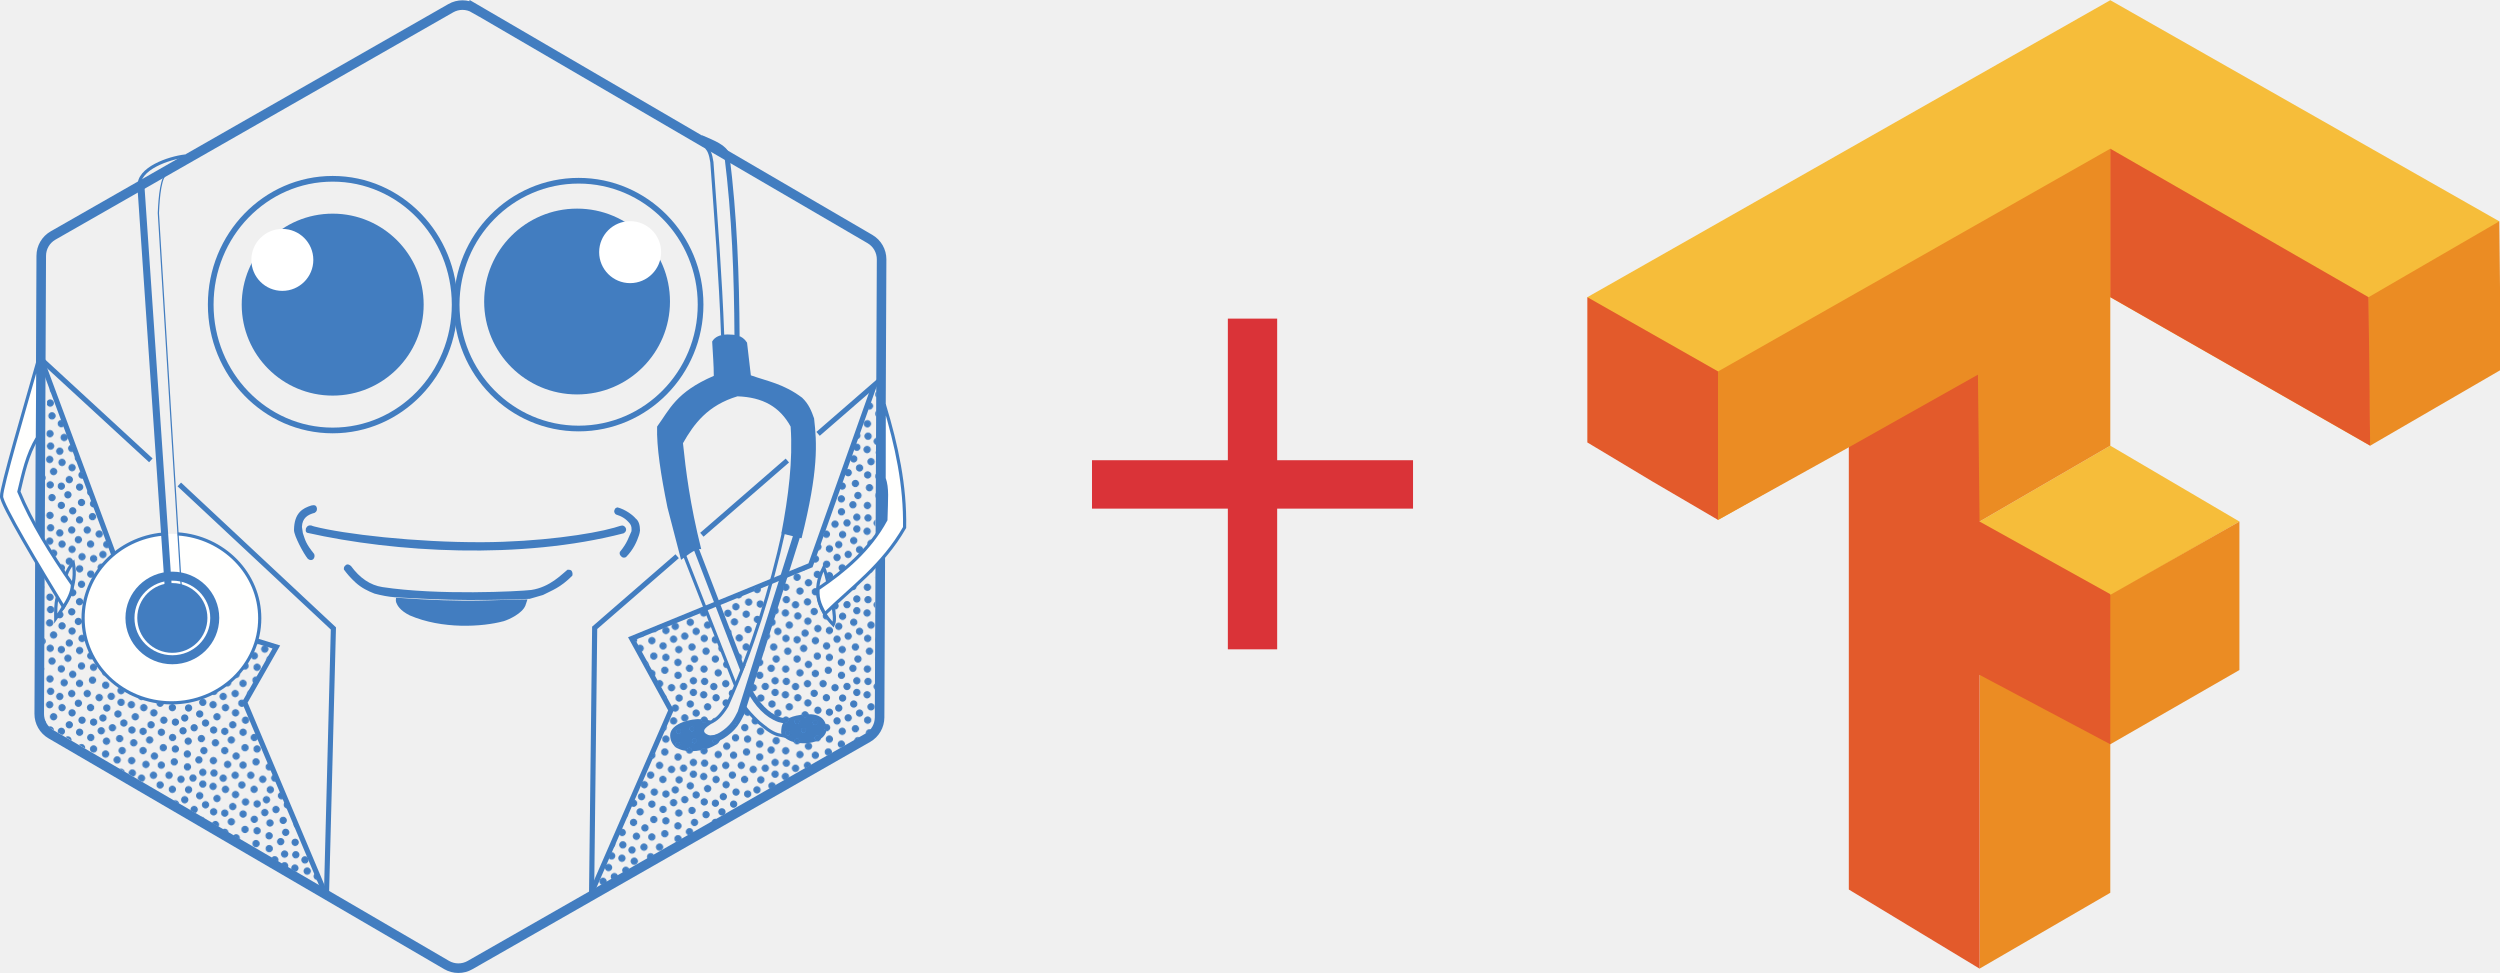
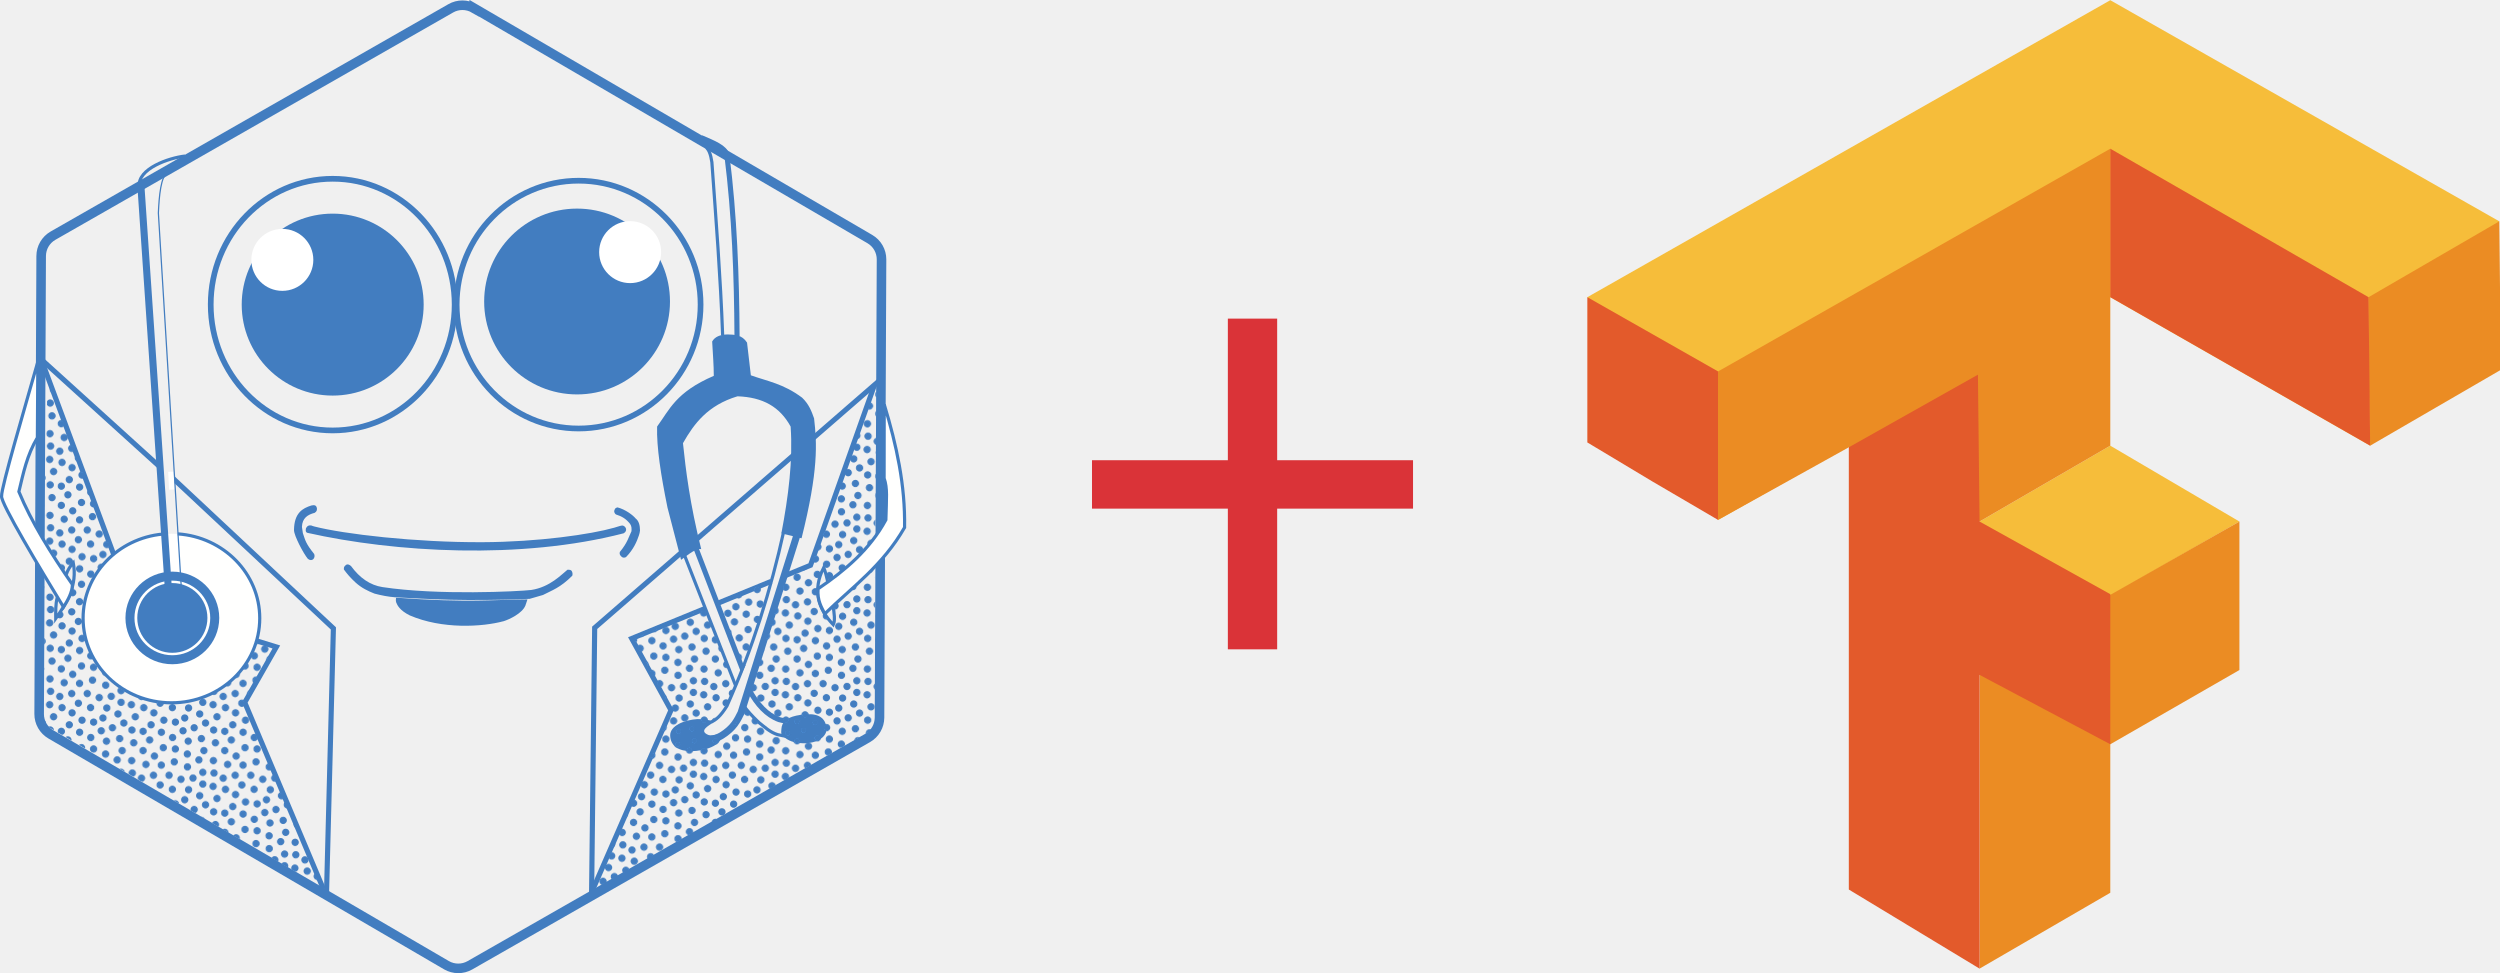
<svg xmlns="http://www.w3.org/2000/svg" xmlns:xlink="http://www.w3.org/1999/xlink" version="1.1" viewBox="0 0 129.1 50.24">
  <defs>
-     <pattern id="a" xlink:href="#e" patternTransform="matrix(.4221 0 0 .4221 -27.93 51.15)" />
-     <pattern id="e" width="10" height="10" patternTransform="translate(0) scale(10)" patternUnits="userSpaceOnUse">
+     <pattern id="a" xlink:href="#d" patternTransform="matrix(.4221 0 0 .4221 -27.93 51.15)" />
+     <pattern id="d" width="10" height="10" patternTransform="translate(0) scale(10)" patternUnits="userSpaceOnUse">
      <circle cx="2.567" cy=".81" r=".45" fill="#427dc0" />
      <circle cx="3.048" cy="2.33" r=".45" fill="#427dc0" />
      <circle cx="4.418" cy="2.415" r=".45" fill="#427dc0" />
      <circle cx="1.844" cy="3.029" r=".45" fill="#427dc0" />
      <circle cx="6.08" cy="1.363" r=".45" fill="#427dc0" />
      <circle cx="5.819" cy="4.413" r=".45" fill="#427dc0" />
      <circle cx="4.305" cy="4.048" r=".45" fill="#427dc0" />
      <circle cx="5.541" cy="3.045" r=".45" fill="#427dc0" />
      <circle cx="4.785" cy="5.527" r=".45" fill="#427dc0" />
      <circle cx="2.667" cy="5.184" r=".45" fill="#427dc0" />
      <circle cx="7.965" cy="1.448" r=".45" fill="#427dc0" />
      <circle cx="7.047" cy="5.049" r=".45" fill="#427dc0" />
      <circle cx="4.34" cy=".895" r=".45" fill="#427dc0" />
      <circle cx="7.125" cy=".34" r=".45" fill="#427dc0" />
      <circle cx="7.125" cy="10.34" r=".45" fill="#427dc0" />
      <circle cx="9.55" cy="1.049" r=".45" fill="#427dc0" />
      <circle cx="7.006" cy="2.689" r=".45" fill="#427dc0" />
      <circle cx="8.909" cy="2.689" r=".45" fill="#427dc0" />
      <circle cx="9.315" cy="4.407" r=".45" fill="#427dc0" />
      <circle cx="7.82" cy="3.87" r=".45" fill="#427dc0" />
      <circle cx="8.27" cy="5.948" r=".45" fill="#427dc0" />
      <circle cx="7.973" cy="7.428" r=".45" fill="#427dc0" />
      <circle cx="9.342" cy="8.072" r=".45" fill="#427dc0" />
      <circle cx="8.206" cy="9.315" r=".45" fill="#427dc0" />
      <circle cx="9.682" cy="9.475" r=".45" fill="#427dc0" />
      <circle cx="-.318" cy="9.475" r=".45" fill="#427dc0" />
      <circle cx="9.688" cy="6.186" r=".45" fill="#427dc0" />
      <circle cx="-.312" cy="6.186" r=".45" fill="#427dc0" />
      <circle cx="3.379" cy="6.296" r=".45" fill="#427dc0" />
      <circle cx="2.871" cy="8.204" r=".45" fill="#427dc0" />
      <circle cx="4.59" cy="8.719" r=".45" fill="#427dc0" />
      <circle cx="3.181" cy="9.671" r=".45" fill="#427dc0" />
      <circle cx="3.181" cy="-.329" r=".45" fill="#427dc0" />
      <circle cx="5.734" cy="7.315" r=".45" fill="#427dc0" />
      <circle cx="6.707" cy="6.513" r=".45" fill="#427dc0" />
      <circle cx="5.73" cy="9.67" r=".45" fill="#427dc0" />
      <circle cx="5.73" cy="-.33" r=".45" fill="#427dc0" />
      <circle cx="6.535" cy="8.373" r=".45" fill="#427dc0" />
      <circle cx="4.37" cy="7.154" r=".45" fill="#427dc0" />
      <circle cx=".622" cy="7.25" r=".45" fill="#427dc0" />
      <circle cx=".831" cy="5.679" r=".45" fill="#427dc0" />
      <circle cx="1.257" cy="8.519" r=".45" fill="#427dc0" />
      <circle cx="1.989" cy="6.877" r=".45" fill="#427dc0" />
      <circle cx=".374" cy="3.181" r=".45" fill="#427dc0" />
      <circle cx="10.37" cy="3.181" r=".45" fill="#427dc0" />
      <circle cx="1.166" cy="1.664" r=".45" fill="#427dc0" />
      <circle cx="1.151" cy=".093" r=".45" fill="#427dc0" />
      <circle cx="1.151" cy="10.09" r=".45" fill="#427dc0" />
      <circle cx="1.302" cy="4.451" r=".45" fill="#427dc0" />
      <circle cx="3.047" cy="3.763" r=".45" fill="#427dc0" />
    </pattern>
-     <pattern id="f" patternTransform="matrix(.4221 0 0 .4221 -11.04 54.86)" xlink:href="#a" />
-     <pattern id="g" patternTransform="matrix(.4221 0 0 .4221 -6.171 40.83)" xlink:href="#a" />
+     <pattern id="c" patternTransform="matrix(.4221 0 0 .4221 -11.04 54.86)" xlink:href="#a" />
+     <pattern id="b" patternTransform="matrix(.4221 0 0 .4221 -6.171 40.83)" xlink:href="#a" />
  </defs>
  <g transform="matrix(.1667 0 0 .1667 81.97 -50)">
    <g transform="matrix(.5 0 0 .5 0 300)">
      <path d="m243 323 81-47 80 47-80 46-81-45z" fill="#f6bd3a" />
      <path d="m0 184 324-184 241 137-80 139-161-92-243 138z" fill="#f6bd3a" />
      <path d="m243 507v-92l80-46 81-46v92l-80 46v92l-81 47zm0-184-81-46-81 45v-92l243-138v184zm241-93v-46l81-47 1 92-81 47z" fill="#eb8c23" />
      <path d="m162 551v-274l80-45 1 91 81 45v93l-81-43v182zm-122-253-40-24v-90l81 46v92zm284-114v-92l160 92 1 92z" fill="#e35a2b" />
    </g>
  </g>
  <text x="54.625" y="37.453" fill="#da3338" font-family="sans-serif" font-size="35.28px" letter-spacing="0px" stroke-width=".265px" word-spacing="0px" style="line-height:125%" xml:space="preserve">
    <tspan x="54.625" y="37.453" fill="#da3338" stroke-width=".265px">+</tspan>
  </text>
-   <g transform="translate(45.56 -8.029)">
-     <path transform="matrix(.2646 0 0 .2646 .3512 .3528)" d="m-80.95 30.62 77.22 45.04c1.414.825 2.281 2.342 2.274 3.979l-.393 89.4c-.007 1.637-.887 3.146-2.309 3.959l-77.62 44.36c-1.421.812-3.168.805-4.583-.02l-77.22-45.04c-1.414-.825-2.281-2.342-2.274-3.979l.154-35 .239-54.39c.007-1.637.887-3.146 2.309-3.959l77.62-44.36c1.421-.812 3.168-.805 4.583.02z" fill="none" stroke="#427dc0" stroke-width="1.867" />
-     <ellipse cx="-28.38" cy="23.76" rx="6.298" ry="6.498" fill="none" stroke="#427dc0" stroke-width=".294" />
-     <circle cx="-28.38" cy="23.76" r="4.698" fill="#427dc0" />
-     <ellipse cx="-15.68" cy="23.76" rx="6.298" ry="6.398" fill="none" stroke="#427dc0" stroke-width=".294" />
-     <circle cx="-15.76" cy="23.6" r="4.798" fill="#427dc0" />
-     <path d="m-43.43 26.59 5.66 5.212m1.469 1.244 7.957 7.436-.358 13.81" fill="none" stroke="#427dc0" stroke-width=".265px" />
-     <path d="m-15.01 54.14.159-13.69 4.259-3.698m1.276-1.108 4.415-3.833m1.586-1.377 3.272-2.841" fill="none" stroke="#427dc0" stroke-width=".265px" />
-     <circle cx="-30.98" cy="21.45" r="1.6" fill="#fff" />
-     <circle cx="-13.02" cy="21.05" r="1.6" fill="#fff" />
-     <g fill="#427dc0">
-       <path d="m-29.76 35.31c-.038.173.011.207.065.233 4.51 1.016 11.04 1.402 16.34.026.234-.133.108-.377-.06-.403-.11.008-.151.034-.429.114-1.201.343-3.918.736-6.803.748-3.46.015-7.156-.419-8.684-.812-.066-.017-.115-.033-.144-.049-.113-.026-.213.002-.289.144z" color="#000000" style="-inkscape-stroke:none" />
-       <path d="m-29.66 36.89c-.22-.259-.722-1.2-.718-1.492.01-.887.449-1.126.901-1.267.118-.017.242-.048.283.141.002.08.009.16-.114.239-.359.093-.644.266-.66.728l.048.322c.134.393.147.531.584 1.076.081.202-.101.426-.324.253z" />
-       <path d="m-13.55 36.53c.401-.481.469-.808.6-1.07.01-.164.004-.26-.072-.376-.208-.265-.427-.394-.731-.488-.061-.036-.12-.155-.075-.224.021-.103.09-.123.154-.142.413.105.815.416.933.567.183.141.226.371.231.625-.019.12-.018.138-.056.253-.102.308-.279.73-.67 1.126-.12.051-.179.027-.249-.045-.095-.088-.081-.161-.065-.226z" />
-       <path d="m-27.8 37.44c.153.211.338.429.597.667.305.279.641.443.985.577.355.093.71.163 1.065.189 1.836.095 3.497.215 6.946.08l.687-.199c.468-.244.883-.365 1.513-.995.027-.093.013-.179-.04-.259-.08-.069-.141-.041-.209-.05-.299.237-.901.898-1.871 1.045-.628.075-4.806.288-7.683-.149-.635-.098-1.172-.469-1.622-1.085-.086-.072-.172-.119-.259-.06-.125.088-.113.163-.11.239z" />
-       <path d="m-25.1 39.14c.06.153.192.415.697.667 1.673.722 3.738.602 4.856.299.288-.09.945-.398 1.115-.796l.11-.328c-1.967.013-2.803.186-6.787-.085-.01.077-.019.154.01.244z" />
+   <g fill="none">
+     <path d="m2.13 18.56 6.098 5.524m.693.605.127.121 8.168 7.641-.358 13.81" stroke="#427dc0" stroke-width=".265px" />
+     <path d="m8.833 24.36.05.923" stroke="#fffffe" stroke-width=".3" />
+     <path d="m24.49.426 20.43 11.92c.374.218.604.62.602 1.053l-.104 23.66c-.002.433-.235.832-.611 1.048l-20.54 11.74c-.376.215-.838.213-1.213-.005l-20.43-11.92c-.374-.218-.604-.62-.602-1.053l.041-9.261.063-14.39c.002-.433.235-.832.611-1.048l20.54-11.74c.376-.215.838-.213 1.213.005z" stroke="#427dc0" stroke-width=".494" />
+     <ellipse cx="17.18" cy="15.73" rx="6.298" ry="6.498" stroke="#427dc0" stroke-width=".294" />
+   </g>
+   <circle cx="17.18" cy="15.73" r="4.698" fill="#427dc0" />
+   <ellipse cx="29.88" cy="15.73" rx="6.298" ry="6.398" fill="none" stroke="#427dc0" stroke-width=".294" />
+   <circle cx="29.8" cy="15.57" r="4.798" fill="#427dc0" />
+   <path d="m30.55 46.11.159-13.69 5.535-4.806 9.273-8.051" fill="none" stroke="#427dc0" stroke-width=".265px" />
+   <circle cx="14.58" cy="13.42" r="1.6" fill="#fff" />
+   <circle cx="32.54" cy="13.02" r="1.6" fill="#fff" />
+   <g transform="translate(45.56,-8.029)" fill="#427dc0">
+     <path d="m-29.76 35.31c-.038.173.011.207.065.233 4.51 1.016 11.04 1.402 16.34.026.234-.133.108-.377-.06-.403-.11.008-.151.034-.429.114-1.201.343-3.918.736-6.803.748-3.46.015-7.156-.419-8.684-.812-.066-.017-.115-.033-.144-.049-.113-.026-.213.002-.289.144z" color="#000000" style="-inkscape-stroke:none" />
+     <path d="m-29.66 36.89c-.22-.259-.722-1.2-.718-1.492.01-.887.449-1.126.901-1.267.118-.017.242-.048.283.141.002.08.009.16-.114.239-.359.093-.644.266-.66.728l.048.322c.134.393.147.531.584 1.076.081.202-.101.426-.324.253z" />
+     <path d="m-13.55 36.53c.401-.481.469-.808.6-1.07.01-.164.004-.26-.072-.376-.208-.265-.427-.394-.731-.488-.061-.036-.12-.155-.075-.224.021-.103.09-.123.154-.142.413.105.815.416.933.567.183.141.226.371.231.625-.019.12-.018.138-.056.253-.102.308-.279.73-.67 1.126-.12.051-.179.027-.249-.045-.095-.088-.081-.161-.065-.226z" />
+     <path d="m-27.8 37.44c.153.211.338.429.597.667.305.279.641.443.985.577.355.093.71.163 1.065.189 1.836.095 3.497.215 6.946.08l.687-.199c.468-.244.883-.365 1.513-.995.027-.093.013-.179-.04-.259-.08-.069-.141-.041-.209-.05-.299.237-.901.898-1.871 1.045-.628.075-4.806.288-7.683-.149-.635-.098-1.172-.469-1.622-1.085-.086-.072-.172-.119-.259-.06-.125.088-.113.163-.11.239z" />
+     <path d="m-25.1 39.14c.06.153.192.415.697.667 1.673.722 3.738.602 4.856.299.288-.09.945-.398 1.115-.796l.11-.328c-1.967.013-2.803.186-6.787-.085-.01.077-.019.154.01.244z" />
+   </g>
+   <path d="m2.13 18.56 4.657 12.54 7.484 2.309-1.632 2.866 4.06 9.633" fill="none" stroke="#427dc0" stroke-width=".265px" />
+   <path d="m30.59 45.99 4.06-9.315-2.03-3.702 3.819-1.564m.617-.253 2.774-1.136m.663-.272 1.362-.558 3.304-9.315" fill="none" stroke="#427dc0" stroke-width=".265px" />
+   <ellipse cx="8.85" cy="31.93" rx="4.561" ry="4.367" fill="#fffffe" />
+   <path d="m9.18 27.57c2.366.161 4.233 2.05 4.233 4.356 0 2.412-2.042 4.367-4.561 4.367s-4.561-1.955-4.561-4.367c0-2.267 1.804-4.131 4.113-4.346" fill="none" stroke="#427dc0" stroke-width=".165" />
+   <ellipse cx="8.9" cy="31.91" rx="2.189" ry="2.159" fill="none" stroke="#427dc0" stroke-width=".465" />
+   <ellipse cx="8.9" cy="31.91" rx="1.811" ry="1.801" fill="#427dc0" />
+   <g transform="translate(45.56,-8.029)" fill="none" stroke="#427dc0">
+     <path d="m-36.88 38.22-1.407-20.63" stroke-width=".365" />
+     <path d="m-36.2 38.34-1.182-19.31c.038-.875.135-1.923.464-2.055" stroke-width=".065" />
+     <g stroke-width=".165">
+       <path d="m-38.37 17.65c-.078-.914 1.528-1.467 2.364-1.562" />
+       <path d="m-42.6 38.88c-.097.325-.083.763-.081 1.088.595-.845 1.12-1.717.906-2.876-.158.17-.289.368-.368.617" />
+       <path d="m-2.808 38.1c-.071-.262-.125-.589-.219-.756-.581 1.154-.299 2.109.498 2.946.107-.214.042-.617-.005-.933" />
    </g>
-     <path d="m-43.43 26.59 4.657 12.54 7.484 2.309-1.632 2.866 4.06 9.633" fill="none" stroke="#427dc0" stroke-width=".265px" />
-     <path d="m-14.97 54.02 4.06-9.315-2.03-3.702 9.235-3.782 3.304-9.315" fill="none" stroke="#427dc0" stroke-width=".265px" />
-     <ellipse cx="-36.71" cy="39.96" rx="4.561" ry="4.367" fill="#fffffe" />
-     <path d="m-36.38 35.6c2.366.161 4.233 2.05 4.233 4.356 0 2.412-2.042 4.367-4.561 4.367s-4.561-1.955-4.561-4.367c0-2.267 1.804-4.131 4.113-4.346" fill="none" stroke="#427dc0" stroke-width=".165" />
-     <ellipse cx="-36.66" cy="39.94" rx="2.189" ry="2.159" fill="none" stroke="#427dc0" stroke-width=".465" />
-     <ellipse cx="-36.66" cy="39.94" rx="1.811" ry="1.801" fill="#427dc0" />
-     <g fill="none" stroke="#427dc0">
-       <path d="m-36.88 38.22-1.407-20.63" stroke-width=".365" />
-       <path d="m-36.2 38.34-1.182-19.31c.038-.875.135-1.923.464-2.055" stroke-width=".065" />
-       <g stroke-width=".165">
-         <path d="m-38.37 17.65c-.078-.914 1.528-1.467 2.364-1.562" />
-         <path d="m-42.6 38.88c-.097.325-.083.763-.081 1.088.595-.845 1.12-1.717.906-2.876-.158.17-.289.368-.368.617" />
-         <path d="m-2.808 38.1c-.071-.262-.125-.589-.219-.756-.581 1.154-.299 2.109.498 2.946.107-.214.042-.617-.005-.933" />
-       </g>
-       <path d="m-9.346 15.14c.594.257 1.237.499 1.323.901.392 3.124.506 6.229.523 9.353" stroke-width=".265px" />
-       <path d="m-8.242 25.36c-.112-3.059-.344-5.999-.557-8.956-.062-.439-.164-.633-.279-.756" stroke-width=".165" />
-     </g>
-     <path d="m-10.39 36.94c.385-.277.8-.63 1.042-.549-.588-2.348-.801-4.104-.943-5.475.571-1.012 1.286-1.961 2.815-2.421 1.308.047 2.186.54 2.744 1.562.123 1.752-.116 3.616-.478 5.517l1.042.253c.884-3.52.794-4.918.647-6.192-.13-.369-.268-.737-.619-1.07-.967-.724-1.783-.845-2.646-1.154l-.197-1.689c-.263-.413-.64-.41-1.013-.422-.394.009-.657.131-.788.366.033.601.085 1.24.084 1.773-1.963.846-2.28 1.736-2.927 2.618-.032 1.053.192 2.489.535 4.18z" fill="#427dc0" />
-     <g fill="none" stroke="#427dc0">
-       <path d="m-4.308 35.35-2.984 9.486c-.198.394-.378.788-1.013 1.182-.178.101-.356.171-.535.197" stroke-width=".365" />
-       <path d="m-5.082 35.44c-.672 3.054-1.612 6.068-2.941 9.049-.338.534-.551.702-.816.83" stroke-width=".165" />
-       <path d="m-9.635 36.3 2.38 6.185.078-.165m.308 1.344c.411.747.908 1.297 1.545 1.526.048.017.406.098.455.111" stroke-width=".265px" />
-       <path d="m-10.22 36.68 2.646 6.755m.455 1.084c.155.212.355.448.74.813.31.245.601.525.986.636.063.018.427.086.495.094" stroke-width=".165" />
-     </g>
-     <path d="m-8.301 46.02c0 .526-.901.791-1.532.801-.685.01-1.099-.269-1.12-.801-.02-.51.727-.817 1.408-.856.223-.013.951.072.795.187-.214.158-.746.42-.231.632.211.087.679-.152.679.037z" fill="#427dc0" stroke-width=".165" />
-     <path d="m-2.882 45.6c.06.466-.471.834-1.229.811-.458-.014-.779-.138-.999-.359-.114-.115-.104-.096-.11-.243-.002-.043.017-.214.026-.255.072-.305.322-.512.984-.611.78-.117 1.252.067 1.328.657z" fill="#427dc0" stroke-width=".165" />
-     <g stroke-width=".007">
-       <path d="m-32.28 41.26.874.187-1.57 2.954 3.997 9.436-14.31-8.402.011-7.589.631 1.119-.083 1.086c1.343-1.717.941-2.445.928-3.005l-.331.617-1.172-1.834.206-8.4 3.375 9.265c-2.641 2.352-1.545 6.121.88 7.159 2.087.893 4.989.844 6.562-2.594z" fill="url(#a)" />
-       <path d="m-5.134 46.06.121-.822c-1.198-.292-1.332-.939-1.807-1.472l1.794-5.982 1.366-.601 3.376-9.26-.074 7.802c-.633.954-1.526 1.7-2.418 2.447l-.373-.619c-.408 1.301.158 2.069.618 2.791l.013-.999 2.143-2.036.066 8.301-14.65 8.426 4.005-9.321-1.933-3.698 3.745-1.59 1.505 3.971c.197.556-1.24 1.981-1.202 1.896.097-.213-1.044.84-.7.872.202.019 1.092-.041 1.611-.449.433-.34.528-1.233.83-1.062.185.105 1.057 1.371 1.961 1.403z" fill="url(#f)" />
-       <path d="m-5.845 38c-.334 1.458-.704 2.912-1.377 4.344l-1.226-3.118z" fill="url(#g)" />
-     </g>
-     <path d="m.101 28.91c.642 2.123 1.091 4.185 1.052 6.36-1.131 1.971-2.698 3.07-4.12 4.458-.177-.357-.39-.672-.349-1.291 1.403-.952 2.679-2.031 3.503-3.563.027-1.097.092-1.627-.091-2.146z" fill="#fffffe" stroke="#427dc0" stroke-width=".165" />
-     <path d="m-43.63 30.63c-.543.908-.723 1.83-.955 2.79.646 1.568 1.645 3.176 2.766 4.797-.011.408-.227.788-.46 1.164-1.19-1.948-3.263-5.39-3.199-5.732-.019-.451 1.225-4.645 1.872-6.938z" fill="#fffffe" stroke="#427dc0" stroke-width=".165" />
+     <path d="m-9.346 15.14c.594.257 1.237.499 1.323.901.392 3.124.506 6.229.523 9.353" stroke-width=".265px" />
+     <path d="m-8.242 25.36c-.112-3.059-.344-5.999-.557-8.956-.062-.439-.164-.633-.279-.756" stroke-width=".165" />
  </g>
+   <path d="m35.17 28.91c.385-.277.8-.63 1.042-.549-.588-2.348-.801-4.104-.943-5.475.571-1.012 1.286-1.961 2.815-2.421 1.308.047 2.186.54 2.744 1.562.123 1.752-.116 3.616-.478 5.517l1.042.253c.884-3.52.794-4.918.647-6.192-.13-.369-.268-.737-.619-1.07-.967-.724-1.783-.845-2.646-1.154l-.197-1.689c-.263-.413-.64-.41-1.013-.422-.394.009-.657.131-.788.366.033.601.085 1.24.084 1.773-1.963.846-2.28 1.736-2.927 2.618-.032 1.053.192 2.489.535 4.18z" fill="#427dc0" />
+   <g transform="translate(45.56,-8.029)" fill="none" stroke="#427dc0">
+     <path d="m-4.308 35.35-2.984 9.486c-.198.394-.378.788-1.013 1.182-.178.101-.356.171-.535.197" stroke-width=".365" />
+     <path d="m-5.082 35.44c-.672 3.054-1.612 6.068-2.941 9.049-.338.534-.551.702-.816.83" stroke-width=".165" />
+     <path d="m-9.635 36.3 2.38 6.185.078-.165m.308 1.344c.411.747.908 1.297 1.545 1.526.048.017.406.098.455.111" stroke-width=".265px" />
+     <path d="m-10.22 36.68 2.646 6.755m.455 1.084c.155.212.355.448.74.813.31.245.601.525.986.636.063.018.427.086.495.094" stroke-width=".165" />
+   </g>
+   <path d="m37.26 37.99c0 .526-.901.791-1.532.801-.685.01-1.099-.269-1.12-.801-.02-.51.727-.817 1.408-.856.223-.013.951.072.795.187-.214.158-.746.42-.231.632.211.087.679-.152.679.037z" fill="#427dc0" stroke-width=".165" />
+   <path d="m42.68 37.57c.06.466-.471.834-1.229.811-.458-.014-.779-.138-.999-.359-.114-.115-.104-.096-.11-.243-.002-.043.017-.214.026-.255.072-.305.322-.512.984-.611.78-.117 1.252.067 1.328.657z" fill="#427dc0" stroke-width=".165" />
+   <g transform="translate(45.56,-8.029)" stroke-width=".007">
+     <path d="m-32.28 41.26.874.187-1.57 2.954 3.997 9.436-14.31-8.402.011-7.589.631 1.119-.083 1.086c1.343-1.717.941-2.445.928-3.005l-.331.617-1.172-1.834.206-8.4 3.375 9.265c-2.641 2.352-1.545 6.121.88 7.159 2.087.893 4.989.844 6.562-2.594z" fill="url(#a)" />
+     <path d="m-5.134 46.06.121-.822c-1.198-.292-1.332-.939-1.807-1.472l1.794-5.982 1.366-.601 3.376-9.26-.074 7.802c-.633.954-1.526 1.7-2.418 2.447l-.373-.619c-.408 1.301.158 2.069.618 2.791l.013-.999 2.143-2.036.066 8.301-14.65 8.426 4.005-9.321-1.933-3.698 3.745-1.59 1.505 3.971c.197.556-1.24 1.981-1.202 1.896.097-.213-1.044.84-.7.872.202.019 1.092-.041 1.611-.449.433-.34.528-1.233.83-1.062.185.105 1.057 1.371 1.961 1.403z" fill="url(#c)" />
+     <path d="m-5.845 38c-.334 1.458-.704 2.912-1.377 4.344l-1.226-3.118z" fill="url(#b)" />
+   </g>
+   <path d="m45.66 20.88c.642 2.123 1.091 4.185 1.052 6.36-1.131 1.971-2.698 3.07-4.12 4.458-.177-.357-.39-.672-.349-1.291 1.403-.952 2.679-2.031 3.503-3.563.027-1.097.092-1.627-.091-2.146z" fill="#fffffe" stroke="#427dc0" stroke-width=".165" />
+   <path d="m1.93 22.6c-.543.908-.723 1.83-.955 2.79.646 1.568 1.645 3.176 2.766 4.797-.011.408-.227.788-.46 1.164-1.19-1.948-3.263-5.39-3.199-5.732-.019-.451 1.225-4.645 1.872-6.938z" fill="#fffffe" stroke="#427dc0" stroke-width=".165" />
</svg>
